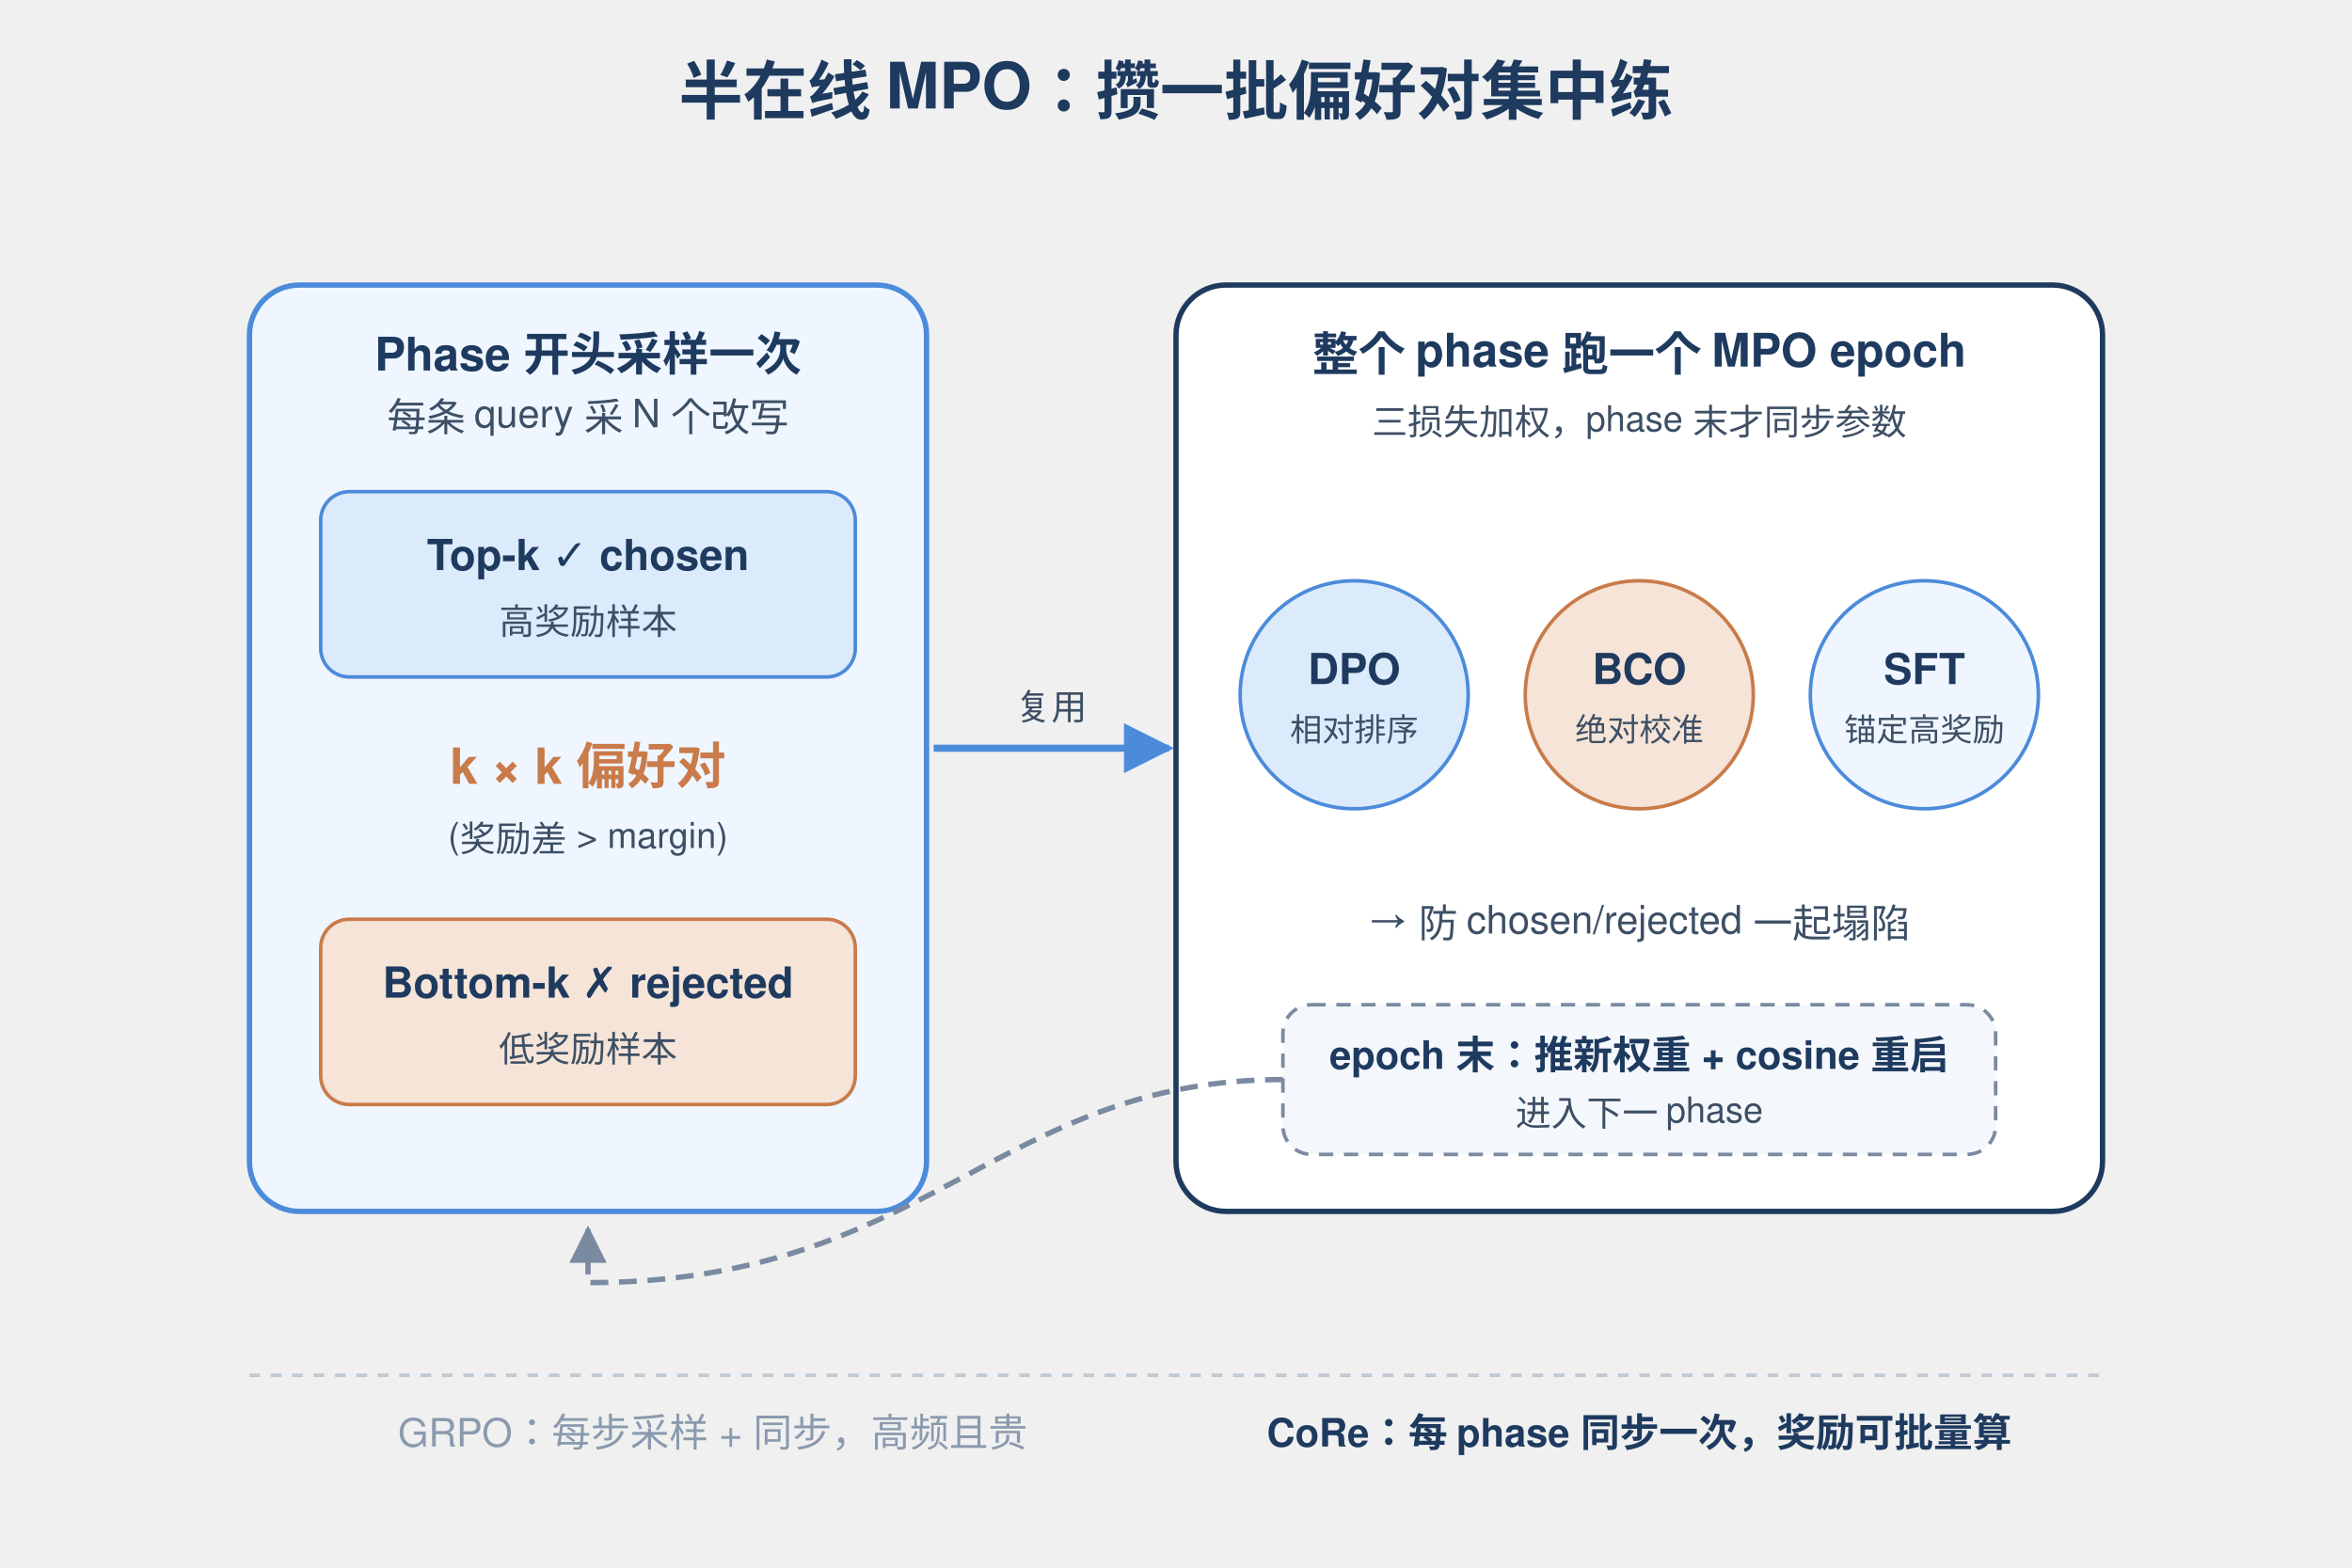
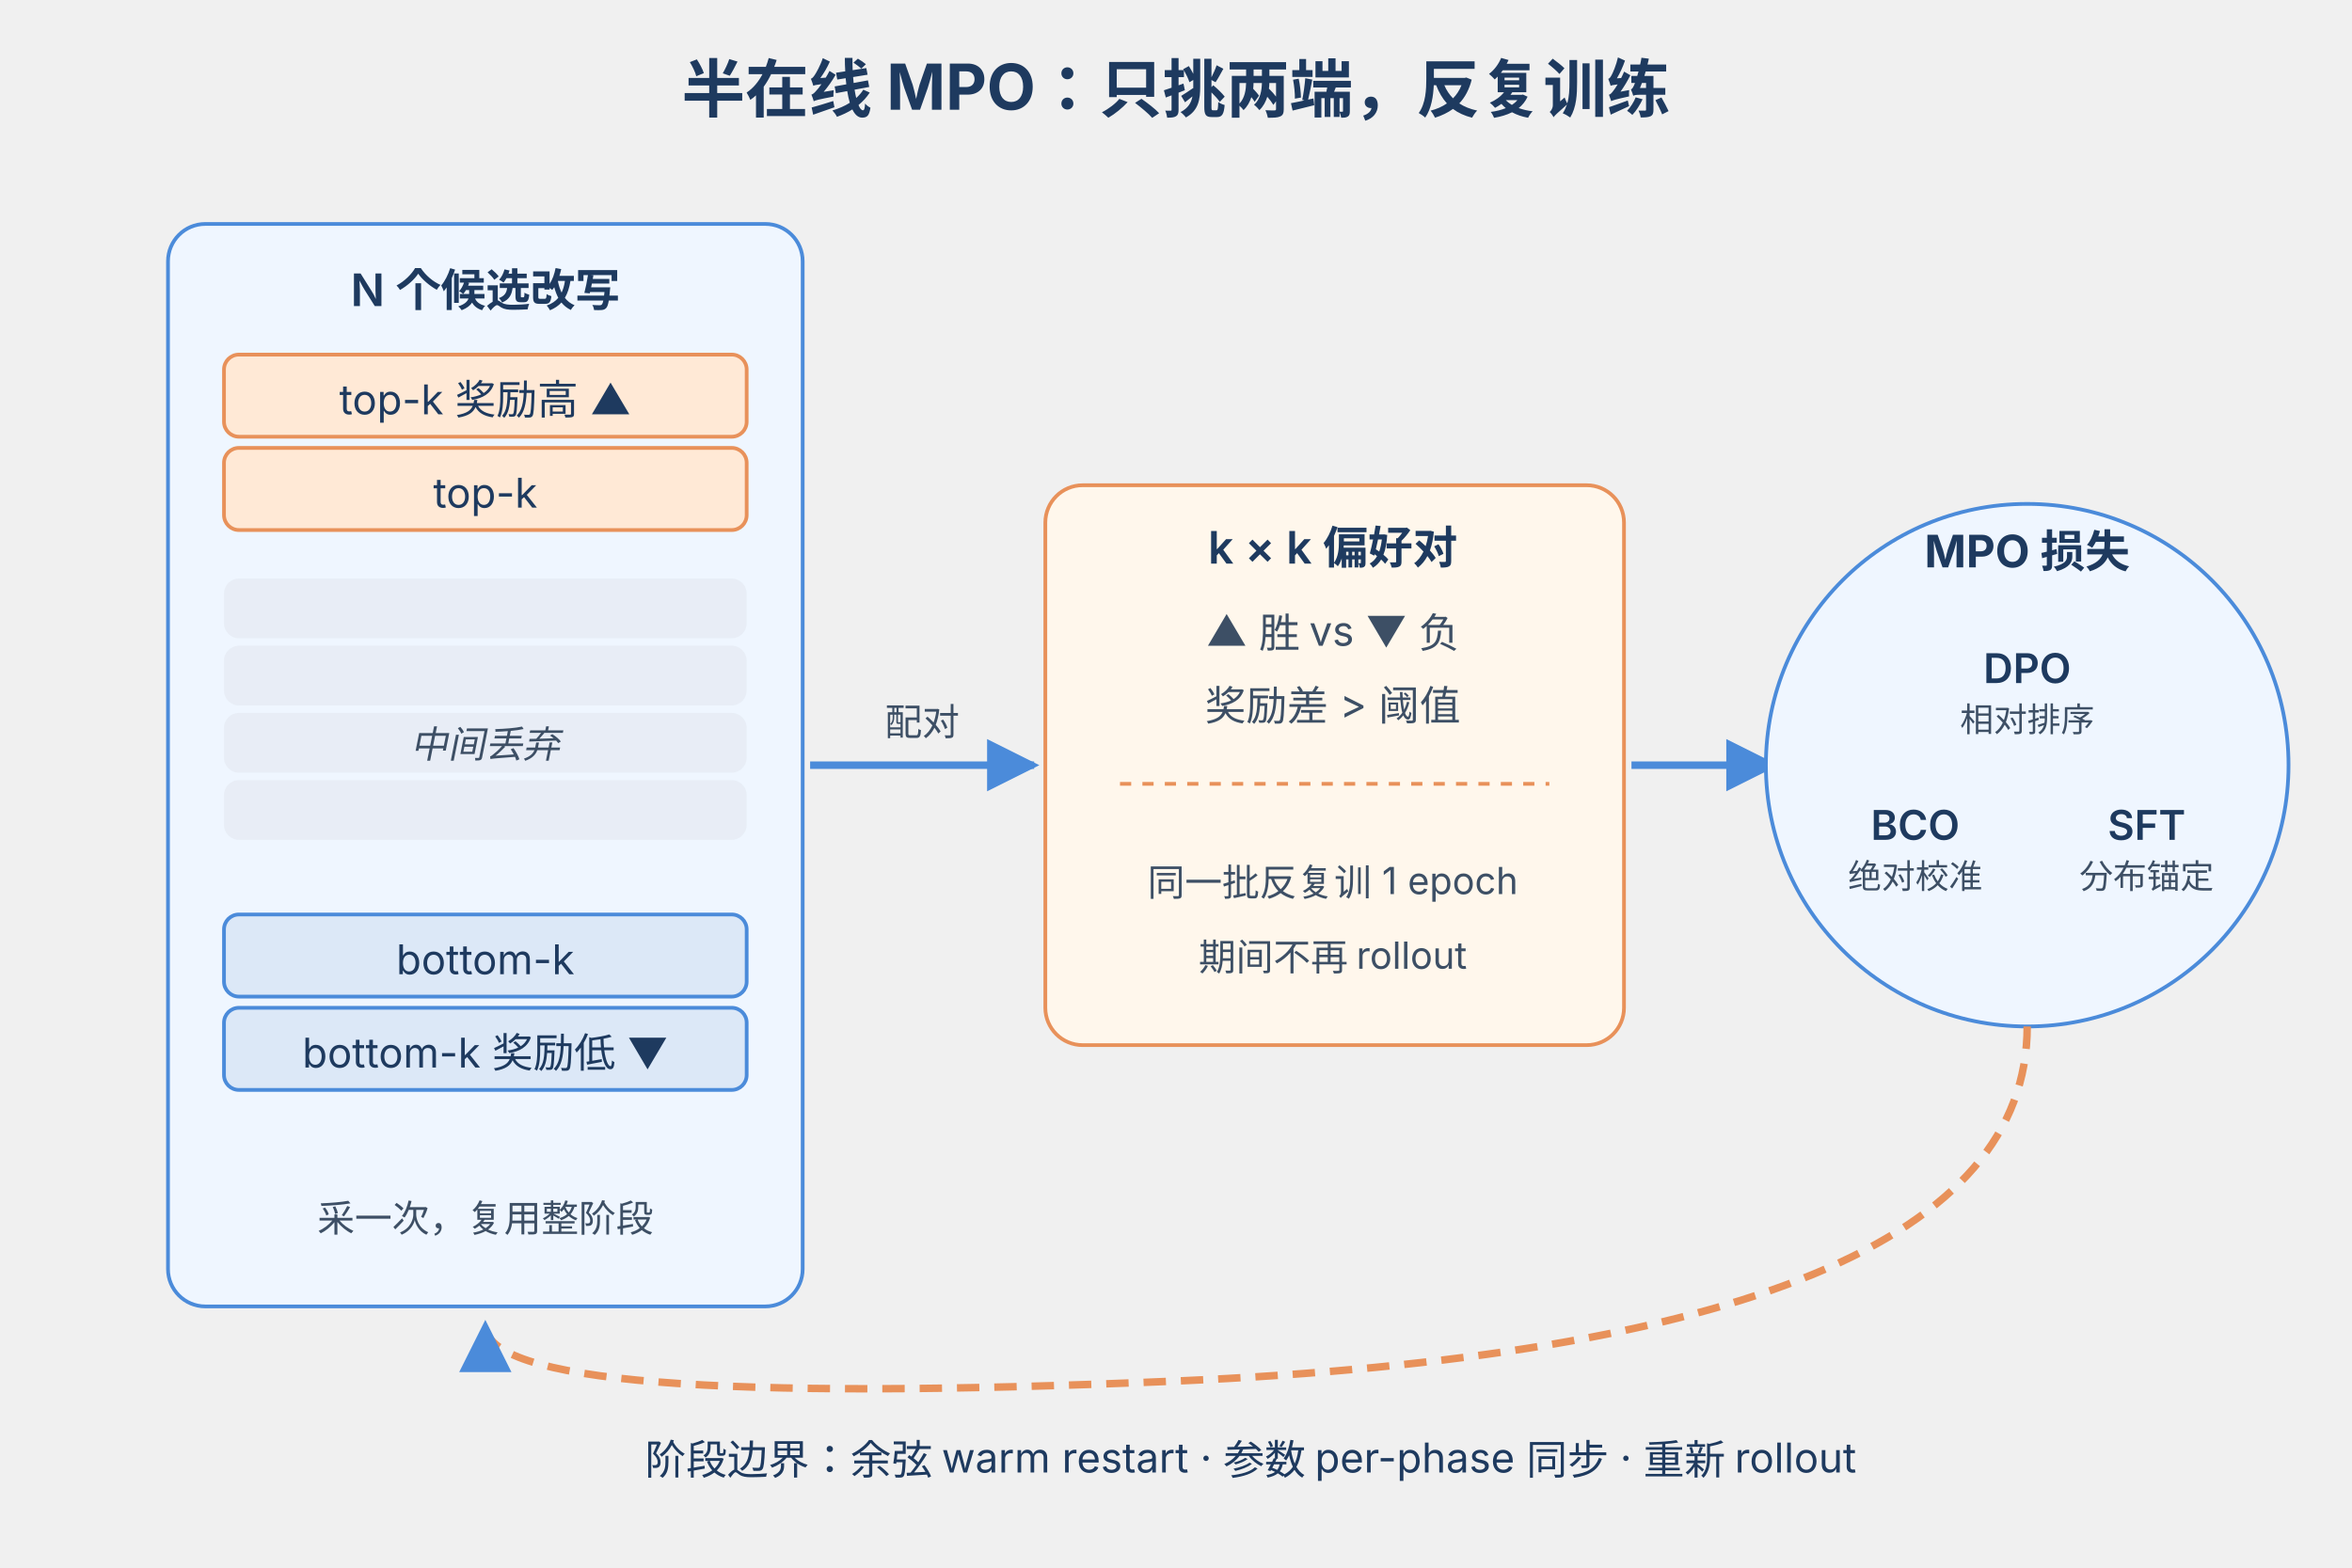
- <svg xmlns="http://www.w3.org/2000/svg" height="960" width="1440" viewBox="0 0 600 440" font-family="Helvetica, Arial, sans-serif">
+ <svg xmlns="http://www.w3.org/2000/svg" height="960" width="1440" viewBox="0 0 600 420" font-family="-apple-system,Segoe UI,sans-serif">
  <defs>
-     <marker id="ar" viewBox="0 0 10 10" refX="9" refY="5" markerWidth="7" markerHeight="7" orient="auto">
+     <marker id="a" viewBox="0 0 10 10" refX="9" refY="5" markerWidth="7" markerHeight="7" orient="auto">
      <path d="M0,0 L10,5 L0,10 z" fill="#4B8BDA" />
    </marker>
-     <marker id="arLoop" viewBox="0 0 10 10" refX="9" refY="5" markerWidth="7" markerHeight="7" orient="auto">
-       <path d="M0,0 L10,5 L0,10 z" fill="#7A8AA0" />
-     </marker>
  </defs>
-   <text x="300" y="32" text-anchor="middle" font-size="18" font-weight="700" fill="#1E3A5F">半在线 MPO：攒一批偏好对集中练</text>
-   <rect x="40" y="80" width="190" height="260" rx="14" fill="#EFF6FF" stroke="#4B8BDA" stroke-width="1.5" />
-   <text x="135" y="104" text-anchor="middle" font-size="13" font-weight="700" fill="#1E3A5F">Phase 开头采样一次</text>
-   <text x="135" y="121" text-anchor="middle" font-size="11" fill="#3D4F65">每条 query 采 N 个改写</text>
-   <rect x="60" y="138" width="150" height="52" rx="8" fill="#DCEBFB" stroke="#4B8BDA" />
-   <text x="135" y="160" text-anchor="middle" font-size="12" font-weight="700" fill="#1E3A5F">Top-k  ✓ chosen</text>
-   <text x="135" y="178" text-anchor="middle" font-size="10" fill="#3D4F65">高奖励样本</text>
-   <text x="135" y="220" text-anchor="middle" font-size="14" fill="#C97B4A" font-weight="700">k × k 偏好对</text>
-   <text x="135" y="238" text-anchor="middle" font-size="10" fill="#3D4F65">(奖励差 &gt; margin)</text>
-   <rect x="60" y="258" width="150" height="52" rx="8" fill="#F5E4D7" stroke="#C97B4A" />
-   <text x="135" y="280" text-anchor="middle" font-size="12" font-weight="700" fill="#1E3A5F">Bottom-k  ✗ rejected</text>
-   <text x="135" y="298" text-anchor="middle" font-size="10" fill="#3D4F65">低奖励样本</text>
-   <line x1="232" y1="210" x2="298" y2="210" stroke="#4B8BDA" stroke-width="2" marker-end="url(#ar)" />
-   <text x="265" y="202" text-anchor="middle" font-size="10" fill="#3D4F65">复用</text>
-   <rect x="300" y="80" width="260" height="260" rx="14" fill="#FFFFFF" stroke="#1E3A5F" stroke-width="1.5" />
-   <text x="430" y="104" text-anchor="middle" font-size="13" font-weight="700" fill="#1E3A5F">整个 phase 跑一个 MPO epoch</text>
-   <text x="430" y="122" text-anchor="middle" font-size="10" fill="#3D4F65">三损失加权，phase 末才同步参数</text>
-   <circle cx="350" cy="195" r="32" fill="#DCEBFB" stroke="#4B8BDA" />
-   <text x="350" y="192" text-anchor="middle" font-size="12" font-weight="700" fill="#1E3A5F">DPO</text>
-   <text x="350" y="208" text-anchor="middle" font-size="9" fill="#3D4F65">相对排序</text>
-   <circle cx="430" cy="195" r="32" fill="#F5E4D7" stroke="#C97B4A" />
-   <text x="430" y="192" text-anchor="middle" font-size="12" font-weight="700" fill="#1E3A5F">BCO</text>
-   <text x="430" y="208" text-anchor="middle" font-size="9" fill="#3D4F65">绝对校准</text>
-   <circle cx="510" cy="195" r="32" fill="#EFF6FF" stroke="#4B8BDA" />
-   <text x="510" y="192" text-anchor="middle" font-size="12" font-weight="700" fill="#1E3A5F">SFT</text>
-   <text x="510" y="208" text-anchor="middle" font-size="9" fill="#3D4F65">锚定高奖励</text>
-   <text x="430" y="262" text-anchor="middle" font-size="11" fill="#3D4F65">→ 防 chosen/rejected 一起塌陷</text>
-   <rect x="330" y="282" width="200" height="42" rx="8" fill="#F4F7FB" stroke="#7A8AA0" stroke-dasharray="4 3" />
-   <text x="430" y="300" text-anchor="middle" font-size="11" font-weight="700" fill="#1E3A5F">epoch 末：推新权重 + cosine 重启</text>
-   <text x="430" y="316" text-anchor="middle" font-size="10" fill="#3D4F65">进入下一 phase</text>
-   <path d="M330 303 C 250 303, 230 360, 135 360 L 135 345" fill="none" stroke="#7A8AA0" stroke-width="1.5" stroke-dasharray="5 3" marker-end="url(#arLoop)" />
-   <line x1="40" y1="386" x2="560" y2="386" stroke="#C0C9D6" stroke-dasharray="3 3" />
-   <text x="170" y="406" text-anchor="middle" font-size="11" fill="#8A9AAE">GRPO：每步采样 + 同步，高频且贵</text>
-   <text x="430" y="406" text-anchor="middle" font-size="11" font-weight="700" fill="#1E3A5F">CoRe：每 phase 同步一次，奖励可批量算</text>
+   <text x="300" y="30" text-anchor="middle" font-size="17" font-weight="700" fill="#1E3A5F">半在线 MPO：只挑两端，反复训练</text>
+   <g>
+     <rect x="30" y="60" width="170" height="290" rx="10" fill="#EFF6FF" stroke="#4B8BDA" />
+     <text x="115" y="82" text-anchor="middle" font-size="12" fill="#1E3A5F" font-weight="600">N 个候选改写</text>
+     <rect x="45" y="95" width="140" height="22" rx="4" fill="#FFE9D6" stroke="#E8915A" />
+     <text x="115" y="111" text-anchor="middle" font-size="11" fill="#1E3A5F">top-k  奖励高 ▲</text>
+     <rect x="45" y="120" width="140" height="22" rx="4" fill="#FFE9D6" stroke="#E8915A" />
+     <text x="115" y="136" text-anchor="middle" font-size="11" fill="#1E3A5F">top-k</text>
+     <g opacity="0.35">
+       <rect x="45" y="155" width="140" height="16" rx="4" fill="#D9DEE6" />
+       <rect x="45" y="173" width="140" height="16" rx="4" fill="#D9DEE6" />
+       <rect x="45" y="191" width="140" height="16" rx="4" fill="#D9DEE6" />
+       <rect x="45" y="209" width="140" height="16" rx="4" fill="#D9DEE6" />
+     </g>
+     <text x="115" y="203" text-anchor="middle" font-size="10" fill="#3D4F65" font-style="italic">中间丢弃</text>
+     <rect x="45" y="245" width="140" height="22" rx="4" fill="#DCE8F7" stroke="#4B8BDA" />
+     <text x="115" y="261" text-anchor="middle" font-size="11" fill="#1E3A5F">bottom-k</text>
+     <rect x="45" y="270" width="140" height="22" rx="4" fill="#DCE8F7" stroke="#4B8BDA" />
+     <text x="115" y="286" text-anchor="middle" font-size="11" fill="#1E3A5F">bottom-k 奖励低 ▼</text>
+     <text x="115" y="330" text-anchor="middle" font-size="10" fill="#3D4F65">采一次，复用整阶段</text>
+   </g>
+   <path d="M202,205 L262,205" stroke="#4B8BDA" stroke-width="2" fill="none" marker-end="url(#a)" />
+   <text x="232" y="197" text-anchor="middle" font-size="10" fill="#3D4F65">配对</text>
+   <g>
+     <rect x="265" y="130" width="155" height="150" rx="10" fill="#FFF7EC" stroke="#E8915A" />
+     <text x="342" y="151" text-anchor="middle" font-size="12" fill="#1E3A5F" font-weight="600">k × k 偏好对</text>
+     <text x="342" y="173" text-anchor="middle" font-size="11" fill="#3D4F65">▲ 胜  vs  ▼ 负</text>
+     <text x="342" y="193" text-anchor="middle" font-size="11" fill="#3D4F65">奖励差 &gt; 阈值</text>
+     <line x1="285" y1="210" x2="400" y2="210" stroke="#E8915A" stroke-dasharray="3,3" />
+     <text x="342" y="240" text-anchor="middle" font-size="10" fill="#3D4F65">同一批反复训 1 epoch</text>
+     <text x="342" y="260" text-anchor="middle" font-size="10" fill="#3D4F65">期间不再 rollout</text>
+   </g>
+   <path d="M422,205 L460,205" stroke="#4B8BDA" stroke-width="2" fill="none" marker-end="url(#a)" />
+   <g>
+     <circle cx="528" cy="205" r="70" fill="#EFF6FF" stroke="#4B8BDA" />
+     <text x="528" y="152" text-anchor="middle" font-size="12" font-weight="700" fill="#1E3A5F">MPO 损失</text>
+     <text x="528" y="183" text-anchor="middle" font-size="11" fill="#1E3A5F" font-weight="600">DPO</text>
+     <text x="528" y="196" text-anchor="middle" font-size="9" fill="#3D4F65">相对排序</text>
+     <text x="498" y="225" text-anchor="middle" font-size="11" fill="#1E3A5F" font-weight="600">BCO</text>
+     <text x="498" y="238" text-anchor="middle" font-size="9" fill="#3D4F65">绝对校准</text>
+     <text x="560" y="225" text-anchor="middle" font-size="11" fill="#1E3A5F" font-weight="600">SFT</text>
+     <text x="560" y="238" text-anchor="middle" font-size="9" fill="#3D4F65">分布锚定</text>
+   </g>
+   <path d="M528,275 Q528,360 300,370 Q115,378 115,355" stroke="#E8915A" stroke-width="2" fill="none" stroke-dasharray="6,4" marker-end="url(#a)" />
+   <text x="320" y="395" text-anchor="middle" font-size="11" fill="#1E3A5F">阶段边界：余弦 warm restart · 参数 per-phase 同步 · 重新 rollout</text>
</svg>
